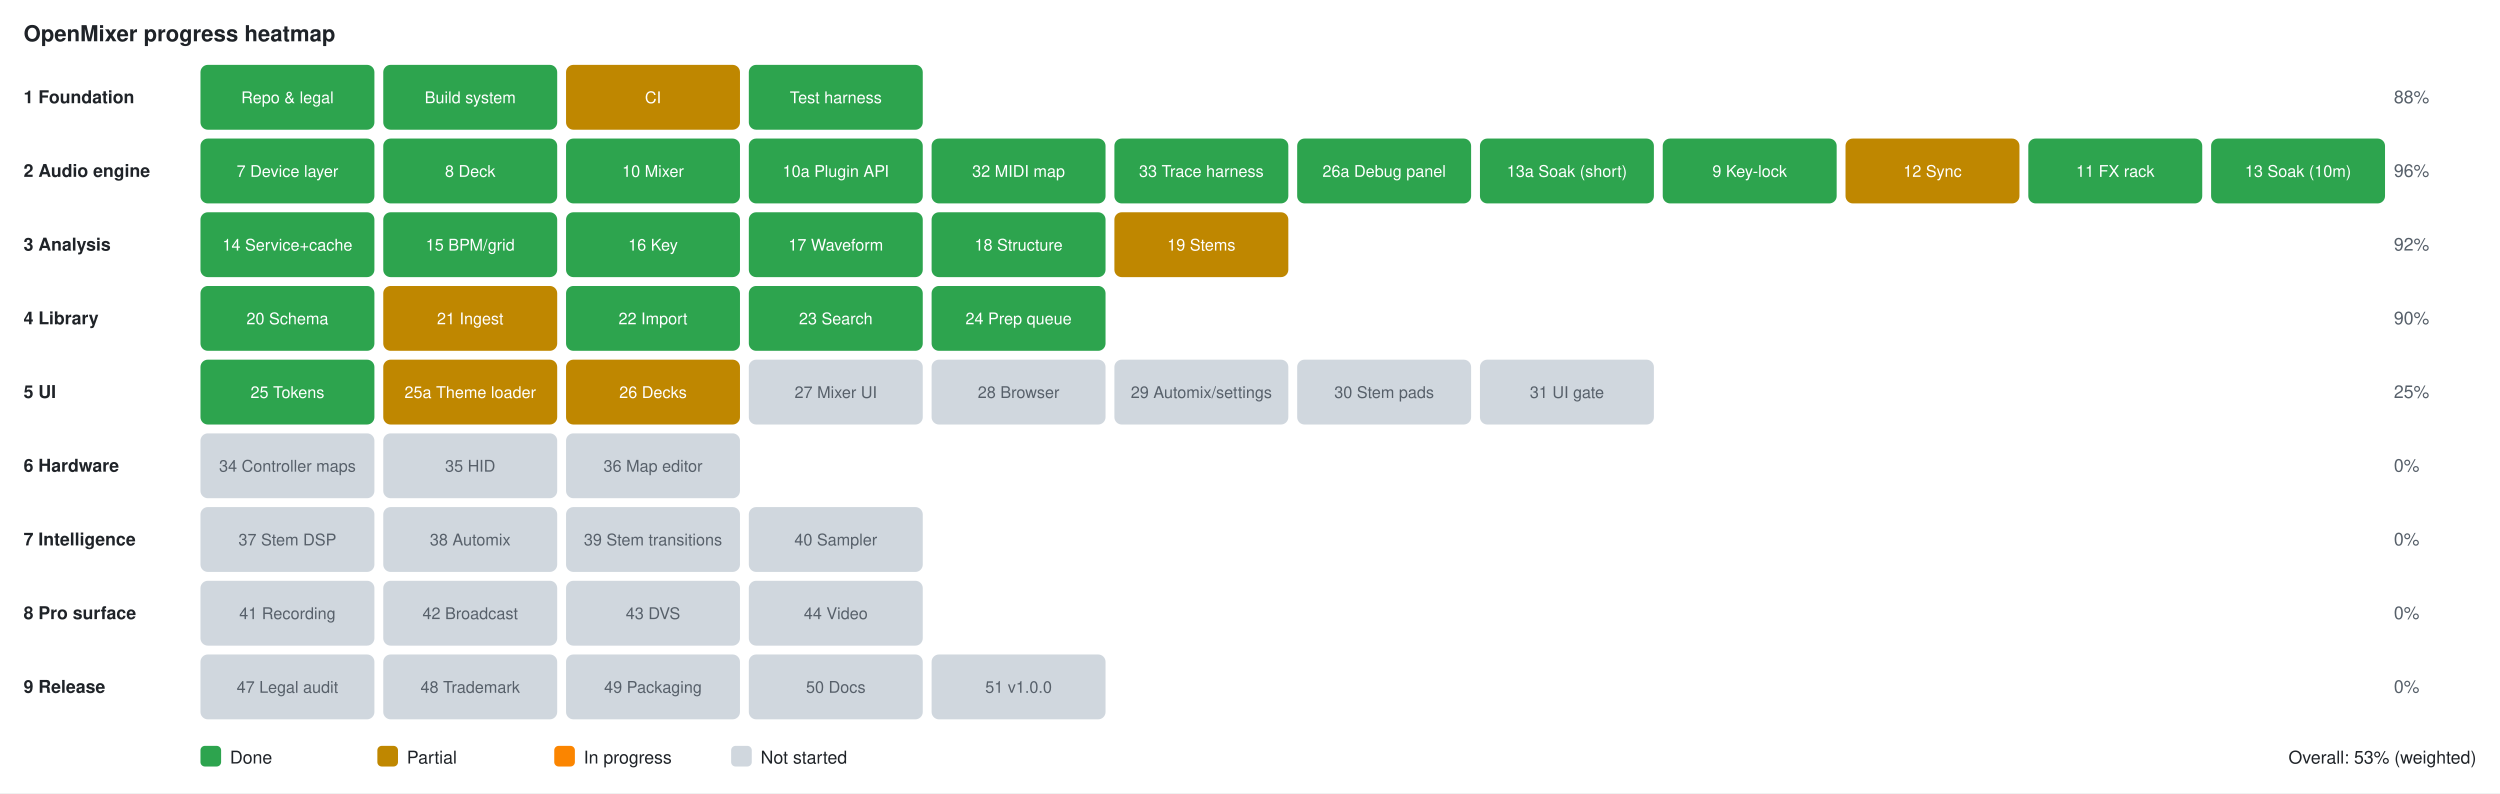
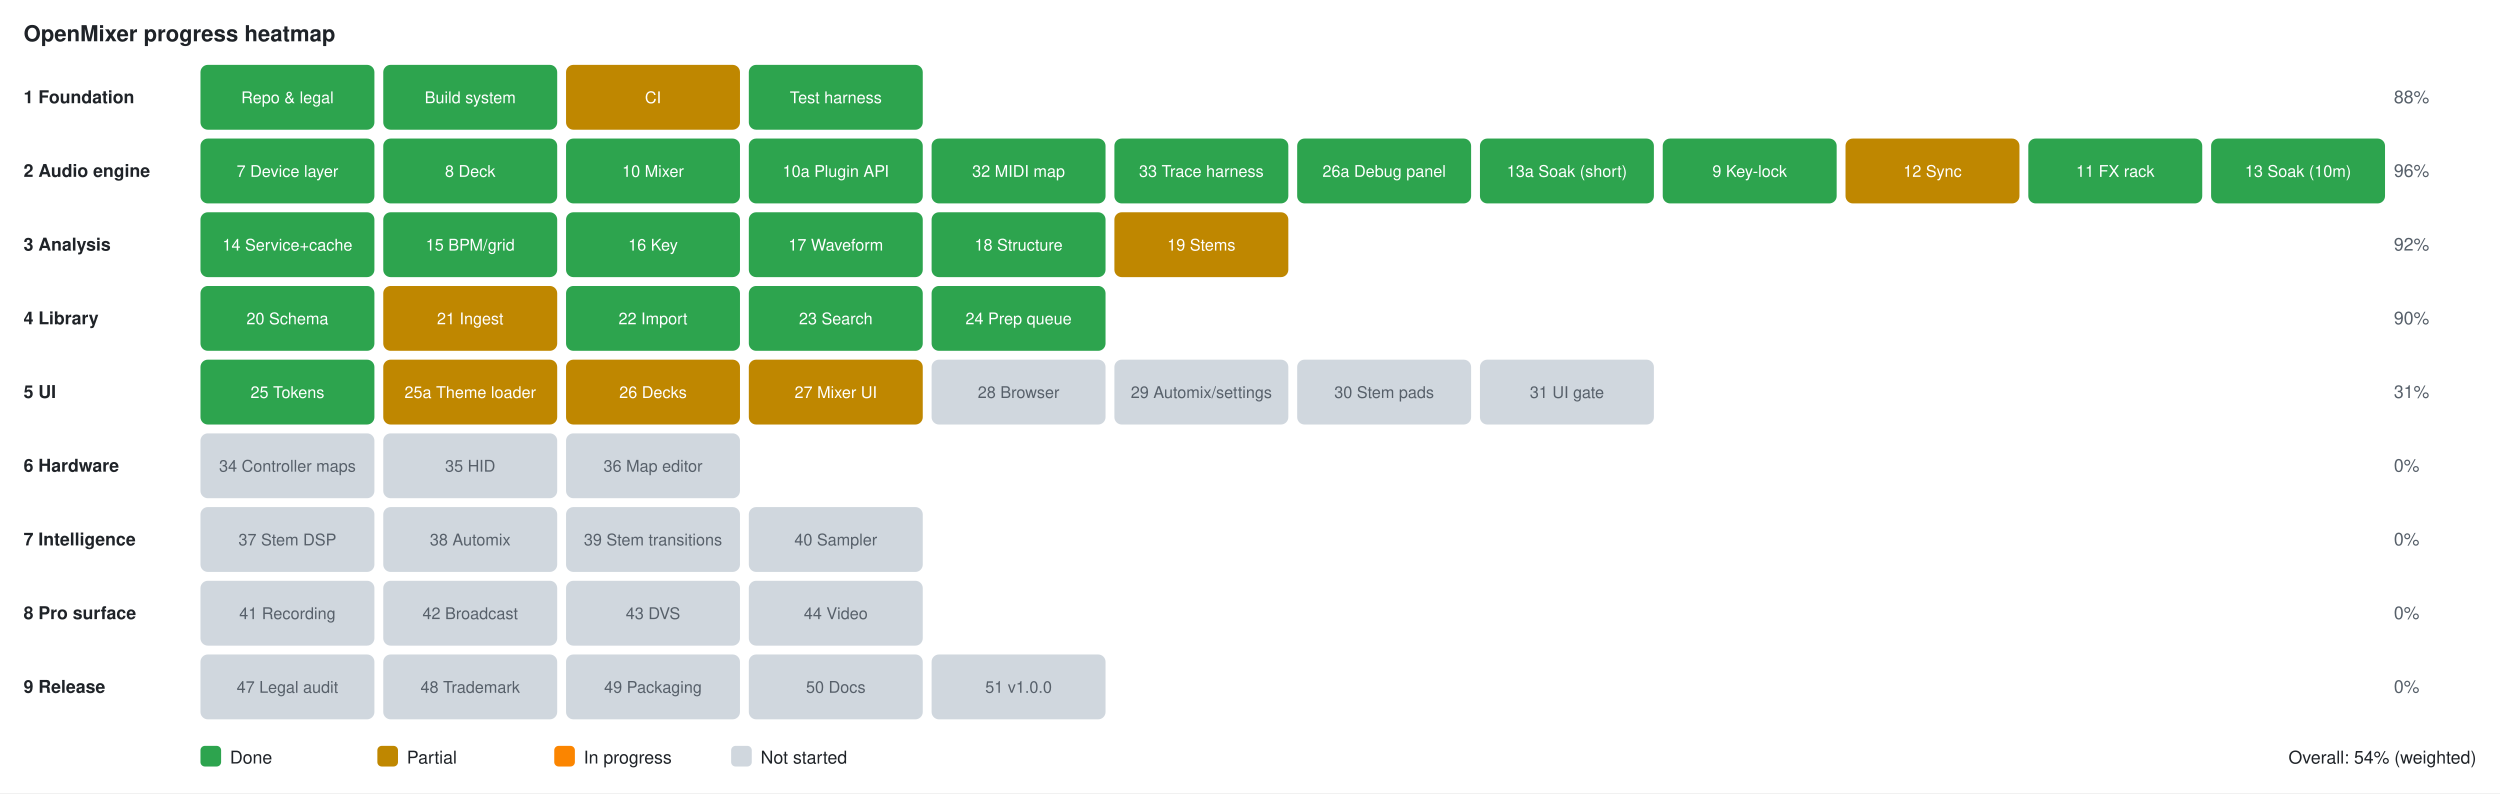
<svg xmlns="http://www.w3.org/2000/svg" width="1696" height="538" viewBox="0 0 1696 538" font-family="-apple-system,Segoe UI,Helvetica,Arial,sans-serif">
  <rect width="100%" height="100%" fill="#ffffff" />
  <text x="16" y="28" font-size="15" font-weight="600" fill="#1f2328">OpenMixer progress heatmap</text>
  <text x="16" y="70.0" font-size="12" font-weight="600" fill="#1f2328">1 Foundation</text>
  <g>
    <rect x="136" y="44" width="118" height="44" rx="5" fill="#2da44e" />
    <text x="195.0" y="70.0" font-size="11" text-anchor="middle" fill="#ffffff">Repo &amp; legal</text>
  </g>
  <g>
    <rect x="260" y="44" width="118" height="44" rx="5" fill="#2da44e" />
    <text x="319.0" y="70.0" font-size="11" text-anchor="middle" fill="#ffffff">Build system</text>
  </g>
  <g>
    <rect x="384" y="44" width="118" height="44" rx="5" fill="#bf8700" />
    <text x="443.0" y="70.0" font-size="11" text-anchor="middle" fill="#ffffff">CI</text>
  </g>
  <g>
    <rect x="508" y="44" width="118" height="44" rx="5" fill="#2da44e" />
    <text x="567.0" y="70.0" font-size="11" text-anchor="middle" fill="#ffffff">Test harness</text>
  </g>
  <text x="1624" y="70.0" font-size="12" fill="#57606a">88%</text>
  <text x="16" y="120.0" font-size="12" font-weight="600" fill="#1f2328">2 Audio engine</text>
  <g>
    <rect x="136" y="94" width="118" height="44" rx="5" fill="#2da44e" />
    <text x="195.0" y="120.0" font-size="11" text-anchor="middle" fill="#ffffff">7 Device layer</text>
  </g>
  <g>
    <rect x="260" y="94" width="118" height="44" rx="5" fill="#2da44e" />
    <text x="319.0" y="120.0" font-size="11" text-anchor="middle" fill="#ffffff">8 Deck</text>
  </g>
  <g>
    <rect x="384" y="94" width="118" height="44" rx="5" fill="#2da44e" />
    <text x="443.0" y="120.0" font-size="11" text-anchor="middle" fill="#ffffff">10 Mixer</text>
  </g>
  <g>
    <rect x="508" y="94" width="118" height="44" rx="5" fill="#2da44e" />
    <text x="567.0" y="120.0" font-size="11" text-anchor="middle" fill="#ffffff">10a Plugin API</text>
  </g>
  <g>
    <rect x="632" y="94" width="118" height="44" rx="5" fill="#2da44e" />
    <text x="691.0" y="120.0" font-size="11" text-anchor="middle" fill="#ffffff">32 MIDI map</text>
  </g>
  <g>
    <rect x="756" y="94" width="118" height="44" rx="5" fill="#2da44e" />
    <text x="815.0" y="120.0" font-size="11" text-anchor="middle" fill="#ffffff">33 Trace harness</text>
  </g>
  <g>
    <rect x="880" y="94" width="118" height="44" rx="5" fill="#2da44e" />
    <text x="939.0" y="120.0" font-size="11" text-anchor="middle" fill="#ffffff">26a Debug panel</text>
  </g>
  <g>
    <rect x="1004" y="94" width="118" height="44" rx="5" fill="#2da44e" />
    <text x="1063.0" y="120.0" font-size="11" text-anchor="middle" fill="#ffffff">13a Soak (short)</text>
  </g>
  <g>
    <rect x="1128" y="94" width="118" height="44" rx="5" fill="#2da44e" />
    <text x="1187.0" y="120.0" font-size="11" text-anchor="middle" fill="#ffffff">9 Key-lock</text>
  </g>
  <g>
    <rect x="1252" y="94" width="118" height="44" rx="5" fill="#bf8700" />
    <text x="1311.0" y="120.0" font-size="11" text-anchor="middle" fill="#ffffff">12 Sync</text>
  </g>
  <g>
    <rect x="1376" y="94" width="118" height="44" rx="5" fill="#2da44e" />
    <text x="1435.0" y="120.0" font-size="11" text-anchor="middle" fill="#ffffff">11 FX rack</text>
  </g>
  <g>
    <rect x="1500" y="94" width="118" height="44" rx="5" fill="#2da44e" />
    <text x="1559.0" y="120.0" font-size="11" text-anchor="middle" fill="#ffffff">13 Soak (10m)</text>
  </g>
  <text x="1624" y="120.0" font-size="12" fill="#57606a">96%</text>
  <text x="16" y="170.0" font-size="12" font-weight="600" fill="#1f2328">3 Analysis</text>
  <g>
    <rect x="136" y="144" width="118" height="44" rx="5" fill="#2da44e" />
    <text x="195.0" y="170.0" font-size="11" text-anchor="middle" fill="#ffffff">14 Service+cache</text>
  </g>
  <g>
    <rect x="260" y="144" width="118" height="44" rx="5" fill="#2da44e" />
    <text x="319.0" y="170.0" font-size="11" text-anchor="middle" fill="#ffffff">15 BPM/grid</text>
  </g>
  <g>
    <rect x="384" y="144" width="118" height="44" rx="5" fill="#2da44e" />
    <text x="443.0" y="170.0" font-size="11" text-anchor="middle" fill="#ffffff">16 Key</text>
  </g>
  <g>
    <rect x="508" y="144" width="118" height="44" rx="5" fill="#2da44e" />
    <text x="567.0" y="170.0" font-size="11" text-anchor="middle" fill="#ffffff">17 Waveform</text>
  </g>
  <g>
    <rect x="632" y="144" width="118" height="44" rx="5" fill="#2da44e" />
    <text x="691.0" y="170.0" font-size="11" text-anchor="middle" fill="#ffffff">18 Structure</text>
  </g>
  <g>
    <rect x="756" y="144" width="118" height="44" rx="5" fill="#bf8700" />
    <text x="815.0" y="170.0" font-size="11" text-anchor="middle" fill="#ffffff">19 Stems</text>
  </g>
  <text x="1624" y="170.0" font-size="12" fill="#57606a">92%</text>
  <text x="16" y="220.0" font-size="12" font-weight="600" fill="#1f2328">4 Library</text>
  <g>
    <rect x="136" y="194" width="118" height="44" rx="5" fill="#2da44e" />
    <text x="195.0" y="220.0" font-size="11" text-anchor="middle" fill="#ffffff">20 Schema</text>
  </g>
  <g>
    <rect x="260" y="194" width="118" height="44" rx="5" fill="#bf8700" />
    <text x="319.0" y="220.0" font-size="11" text-anchor="middle" fill="#ffffff">21 Ingest</text>
  </g>
  <g>
    <rect x="384" y="194" width="118" height="44" rx="5" fill="#2da44e" />
    <text x="443.0" y="220.0" font-size="11" text-anchor="middle" fill="#ffffff">22 Import</text>
  </g>
  <g>
    <rect x="508" y="194" width="118" height="44" rx="5" fill="#2da44e" />
    <text x="567.0" y="220.0" font-size="11" text-anchor="middle" fill="#ffffff">23 Search</text>
  </g>
  <g>
    <rect x="632" y="194" width="118" height="44" rx="5" fill="#2da44e" />
    <text x="691.0" y="220.0" font-size="11" text-anchor="middle" fill="#ffffff">24 Prep queue</text>
  </g>
  <text x="1624" y="220.0" font-size="12" fill="#57606a">90%</text>
  <text x="16" y="270.0" font-size="12" font-weight="600" fill="#1f2328">5 UI</text>
  <g>
    <rect x="136" y="244" width="118" height="44" rx="5" fill="#2da44e" />
    <text x="195.0" y="270.0" font-size="11" text-anchor="middle" fill="#ffffff">25 Tokens</text>
  </g>
  <g>
    <rect x="260" y="244" width="118" height="44" rx="5" fill="#bf8700" />
    <text x="319.0" y="270.0" font-size="11" text-anchor="middle" fill="#ffffff">25a Theme loader</text>
  </g>
  <g>
    <rect x="384" y="244" width="118" height="44" rx="5" fill="#bf8700" />
    <text x="443.0" y="270.0" font-size="11" text-anchor="middle" fill="#ffffff">26 Decks</text>
  </g>
  <g>
-     <rect x="508" y="244" width="118" height="44" rx="5" fill="#d0d7de" />
-     <text x="567.0" y="270.0" font-size="11" text-anchor="middle" fill="#57606a">27 Mixer UI</text>
+     <rect x="508" y="244" width="118" height="44" rx="5" fill="#bf8700" />
+     <text x="567.0" y="270.0" font-size="11" text-anchor="middle" fill="#ffffff">27 Mixer UI</text>
  </g>
  <g>
    <rect x="632" y="244" width="118" height="44" rx="5" fill="#d0d7de" />
    <text x="691.0" y="270.0" font-size="11" text-anchor="middle" fill="#57606a">28 Browser</text>
  </g>
  <g>
    <rect x="756" y="244" width="118" height="44" rx="5" fill="#d0d7de" />
    <text x="815.0" y="270.0" font-size="11" text-anchor="middle" fill="#57606a">29 Automix/settings</text>
  </g>
  <g>
    <rect x="880" y="244" width="118" height="44" rx="5" fill="#d0d7de" />
    <text x="939.0" y="270.0" font-size="11" text-anchor="middle" fill="#57606a">30 Stem pads</text>
  </g>
  <g>
    <rect x="1004" y="244" width="118" height="44" rx="5" fill="#d0d7de" />
    <text x="1063.0" y="270.0" font-size="11" text-anchor="middle" fill="#57606a">31 UI gate</text>
  </g>
-   <text x="1624" y="270.0" font-size="12" fill="#57606a">25%</text>
+   <text x="1624" y="270.0" font-size="12" fill="#57606a">31%</text>
  <text x="16" y="320.0" font-size="12" font-weight="600" fill="#1f2328">6 Hardware</text>
  <g>
    <rect x="136" y="294" width="118" height="44" rx="5" fill="#d0d7de" />
    <text x="195.0" y="320.0" font-size="11" text-anchor="middle" fill="#57606a">34 Controller maps</text>
  </g>
  <g>
    <rect x="260" y="294" width="118" height="44" rx="5" fill="#d0d7de" />
    <text x="319.0" y="320.0" font-size="11" text-anchor="middle" fill="#57606a">35 HID</text>
  </g>
  <g>
    <rect x="384" y="294" width="118" height="44" rx="5" fill="#d0d7de" />
    <text x="443.0" y="320.0" font-size="11" text-anchor="middle" fill="#57606a">36 Map editor</text>
  </g>
  <text x="1624" y="320.0" font-size="12" fill="#57606a">0%</text>
  <text x="16" y="370.0" font-size="12" font-weight="600" fill="#1f2328">7 Intelligence</text>
  <g>
    <rect x="136" y="344" width="118" height="44" rx="5" fill="#d0d7de" />
    <text x="195.0" y="370.0" font-size="11" text-anchor="middle" fill="#57606a">37 Stem DSP</text>
  </g>
  <g>
    <rect x="260" y="344" width="118" height="44" rx="5" fill="#d0d7de" />
    <text x="319.0" y="370.0" font-size="11" text-anchor="middle" fill="#57606a">38 Automix</text>
  </g>
  <g>
    <rect x="384" y="344" width="118" height="44" rx="5" fill="#d0d7de" />
    <text x="443.0" y="370.0" font-size="11" text-anchor="middle" fill="#57606a">39 Stem transitions</text>
  </g>
  <g>
    <rect x="508" y="344" width="118" height="44" rx="5" fill="#d0d7de" />
    <text x="567.0" y="370.0" font-size="11" text-anchor="middle" fill="#57606a">40 Sampler</text>
  </g>
  <text x="1624" y="370.0" font-size="12" fill="#57606a">0%</text>
  <text x="16" y="420.0" font-size="12" font-weight="600" fill="#1f2328">8 Pro surface</text>
  <g>
    <rect x="136" y="394" width="118" height="44" rx="5" fill="#d0d7de" />
    <text x="195.0" y="420.0" font-size="11" text-anchor="middle" fill="#57606a">41 Recording</text>
  </g>
  <g>
    <rect x="260" y="394" width="118" height="44" rx="5" fill="#d0d7de" />
    <text x="319.0" y="420.0" font-size="11" text-anchor="middle" fill="#57606a">42 Broadcast</text>
  </g>
  <g>
    <rect x="384" y="394" width="118" height="44" rx="5" fill="#d0d7de" />
    <text x="443.0" y="420.0" font-size="11" text-anchor="middle" fill="#57606a">43 DVS</text>
  </g>
  <g>
    <rect x="508" y="394" width="118" height="44" rx="5" fill="#d0d7de" />
    <text x="567.0" y="420.0" font-size="11" text-anchor="middle" fill="#57606a">44 Video</text>
  </g>
  <text x="1624" y="420.0" font-size="12" fill="#57606a">0%</text>
  <text x="16" y="470.0" font-size="12" font-weight="600" fill="#1f2328">9 Release</text>
  <g>
    <rect x="136" y="444" width="118" height="44" rx="5" fill="#d0d7de" />
    <text x="195.0" y="470.0" font-size="11" text-anchor="middle" fill="#57606a">47 Legal audit</text>
  </g>
  <g>
    <rect x="260" y="444" width="118" height="44" rx="5" fill="#d0d7de" />
    <text x="319.0" y="470.0" font-size="11" text-anchor="middle" fill="#57606a">48 Trademark</text>
  </g>
  <g>
    <rect x="384" y="444" width="118" height="44" rx="5" fill="#d0d7de" />
    <text x="443.0" y="470.0" font-size="11" text-anchor="middle" fill="#57606a">49 Packaging</text>
  </g>
  <g>
    <rect x="508" y="444" width="118" height="44" rx="5" fill="#d0d7de" />
    <text x="567.0" y="470.0" font-size="11" text-anchor="middle" fill="#57606a">50 Docs</text>
  </g>
  <g>
    <rect x="632" y="444" width="118" height="44" rx="5" fill="#d0d7de" />
    <text x="691.0" y="470.0" font-size="11" text-anchor="middle" fill="#57606a">51 v1.0.0</text>
  </g>
  <text x="1624" y="470.0" font-size="12" fill="#57606a">0%</text>
  <rect x="136" y="506" width="14" height="14" rx="3" fill="#2da44e" />
  <text x="156" y="518" font-size="12" fill="#1f2328">Done</text>
  <rect x="256" y="506" width="14" height="14" rx="3" fill="#bf8700" />
  <text x="276" y="518" font-size="12" fill="#1f2328">Partial</text>
  <rect x="376" y="506" width="14" height="14" rx="3" fill="#fb8500" />
  <text x="396" y="518" font-size="12" fill="#1f2328">In progress</text>
  <rect x="496" y="506" width="14" height="14" rx="3" fill="#d0d7de" />
  <text x="516" y="518" font-size="12" fill="#1f2328">Not started</text>
-   <text x="1680" y="518" font-size="12" text-anchor="end" fill="#1f2328">Overall: 53% (weighted)</text>
+   <text x="1680" y="518" font-size="12" text-anchor="end" fill="#1f2328">Overall: 54% (weighted)</text>
</svg>
